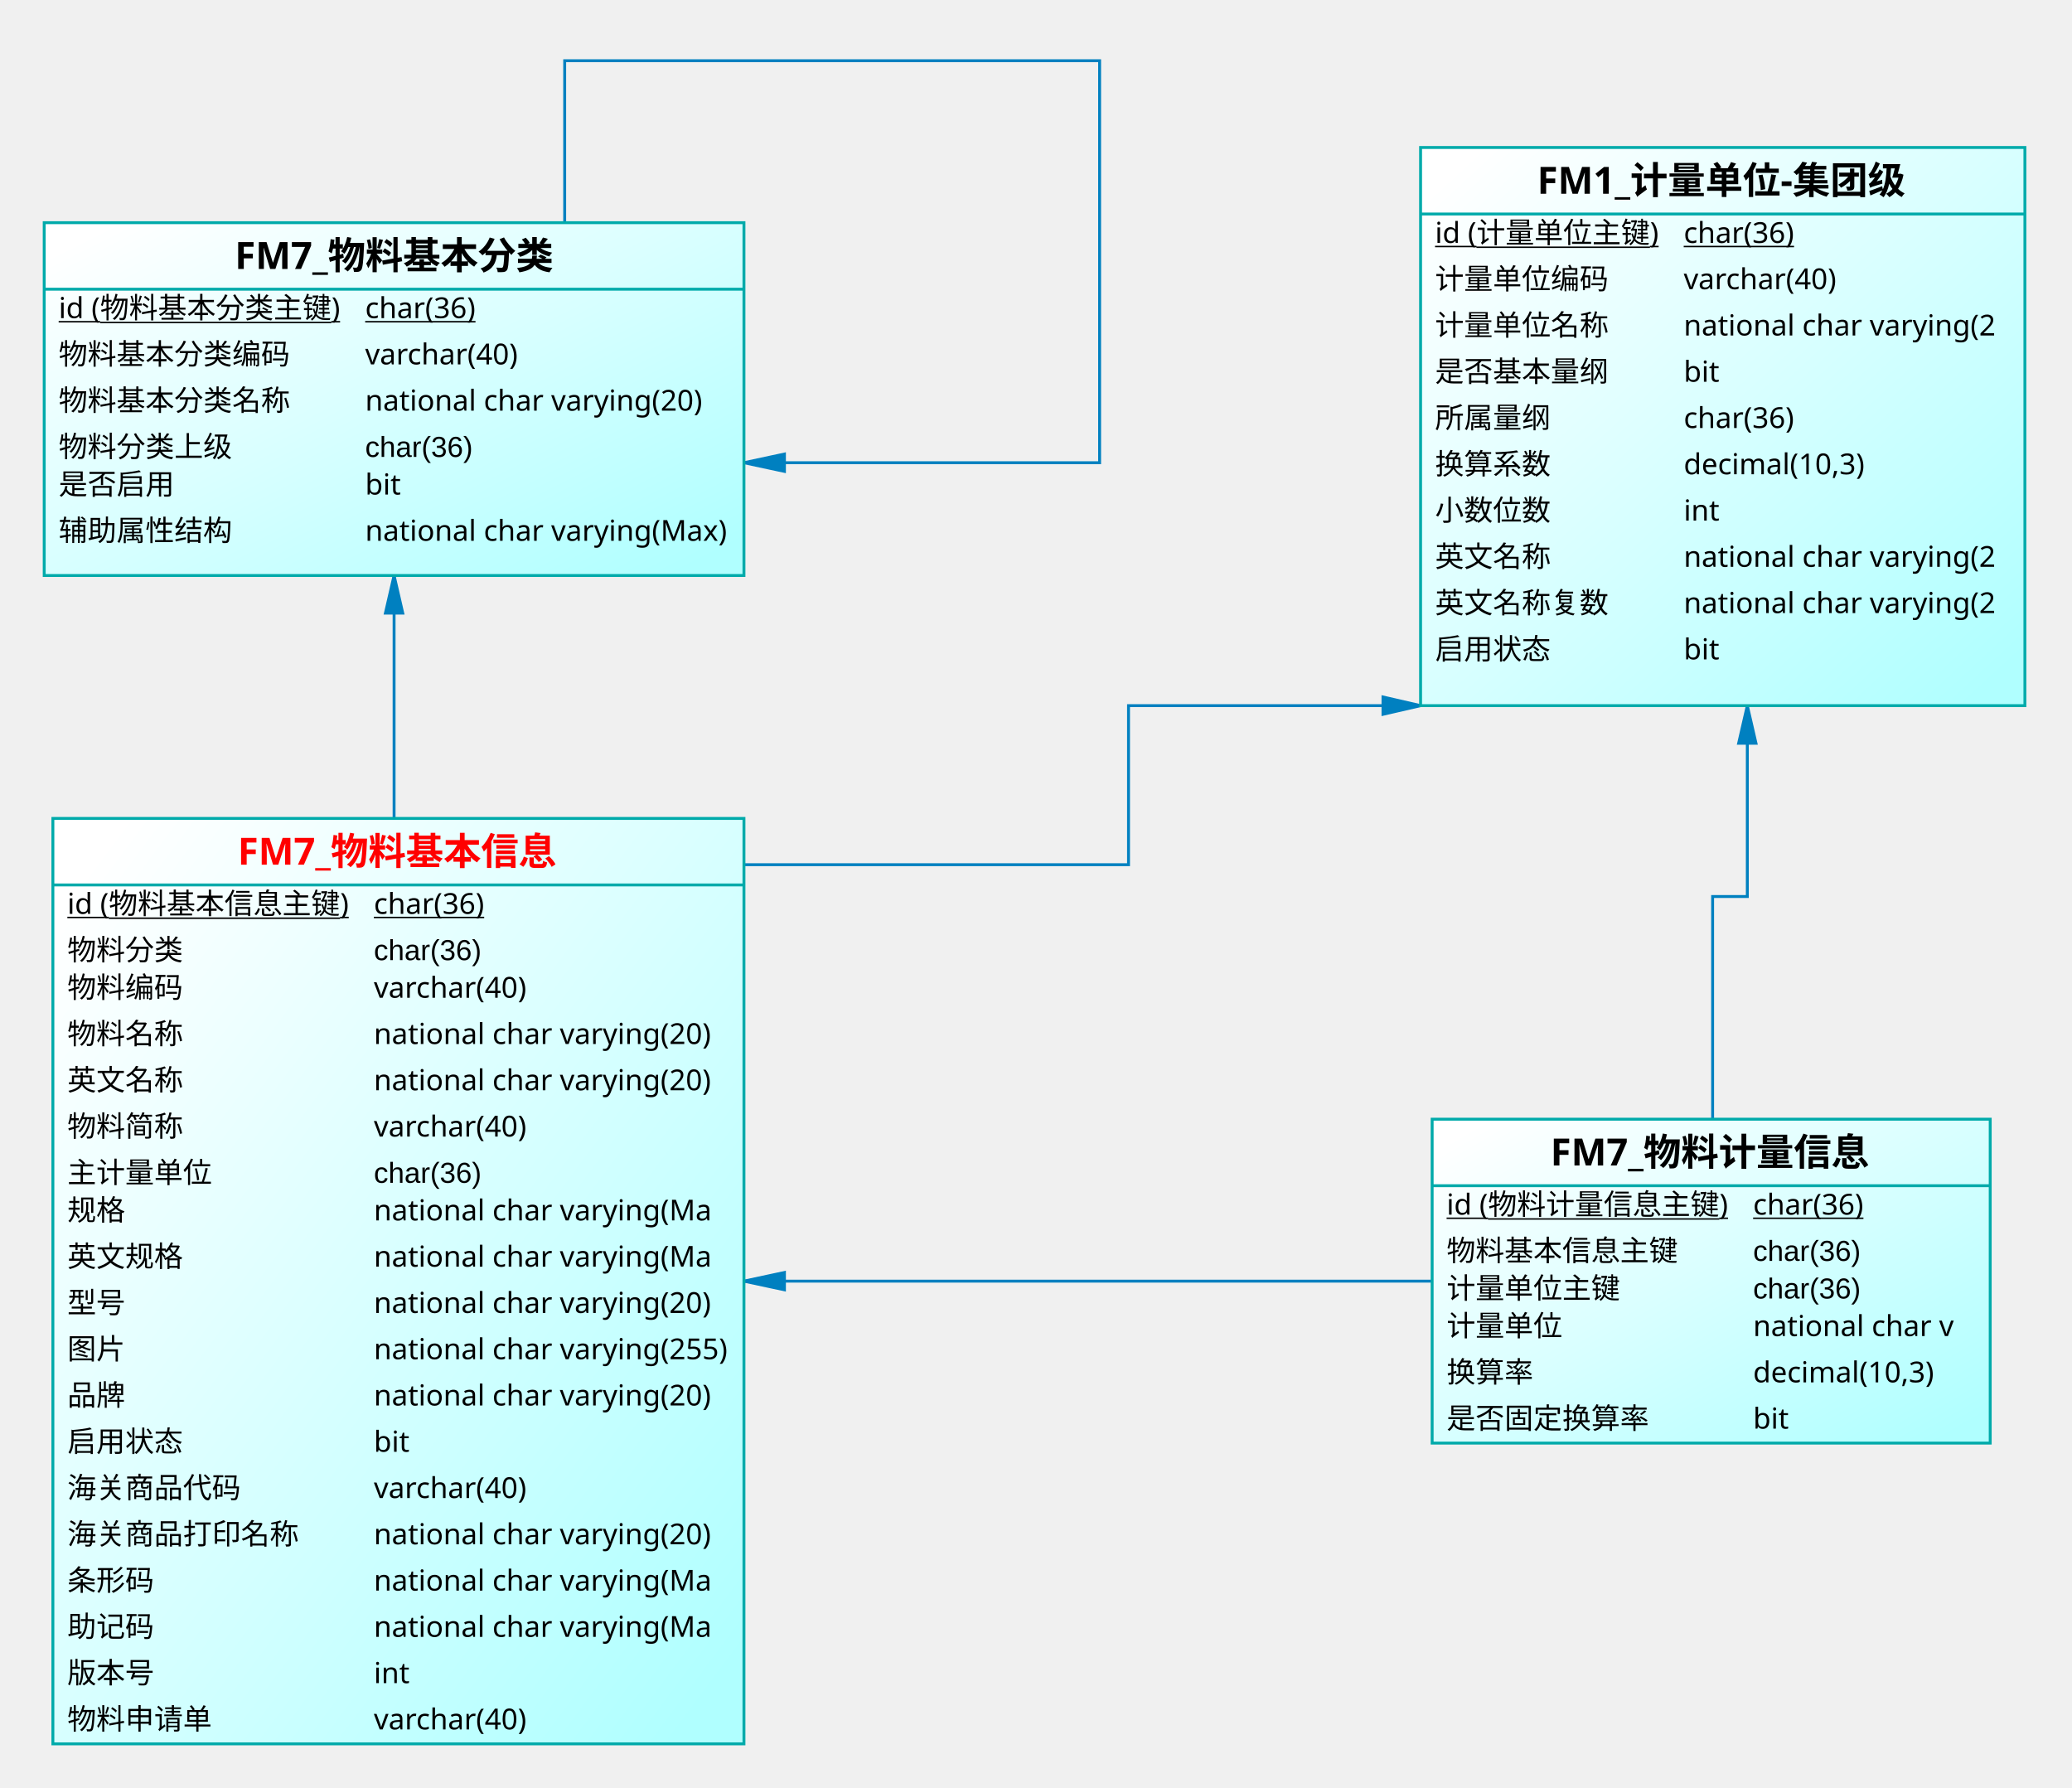
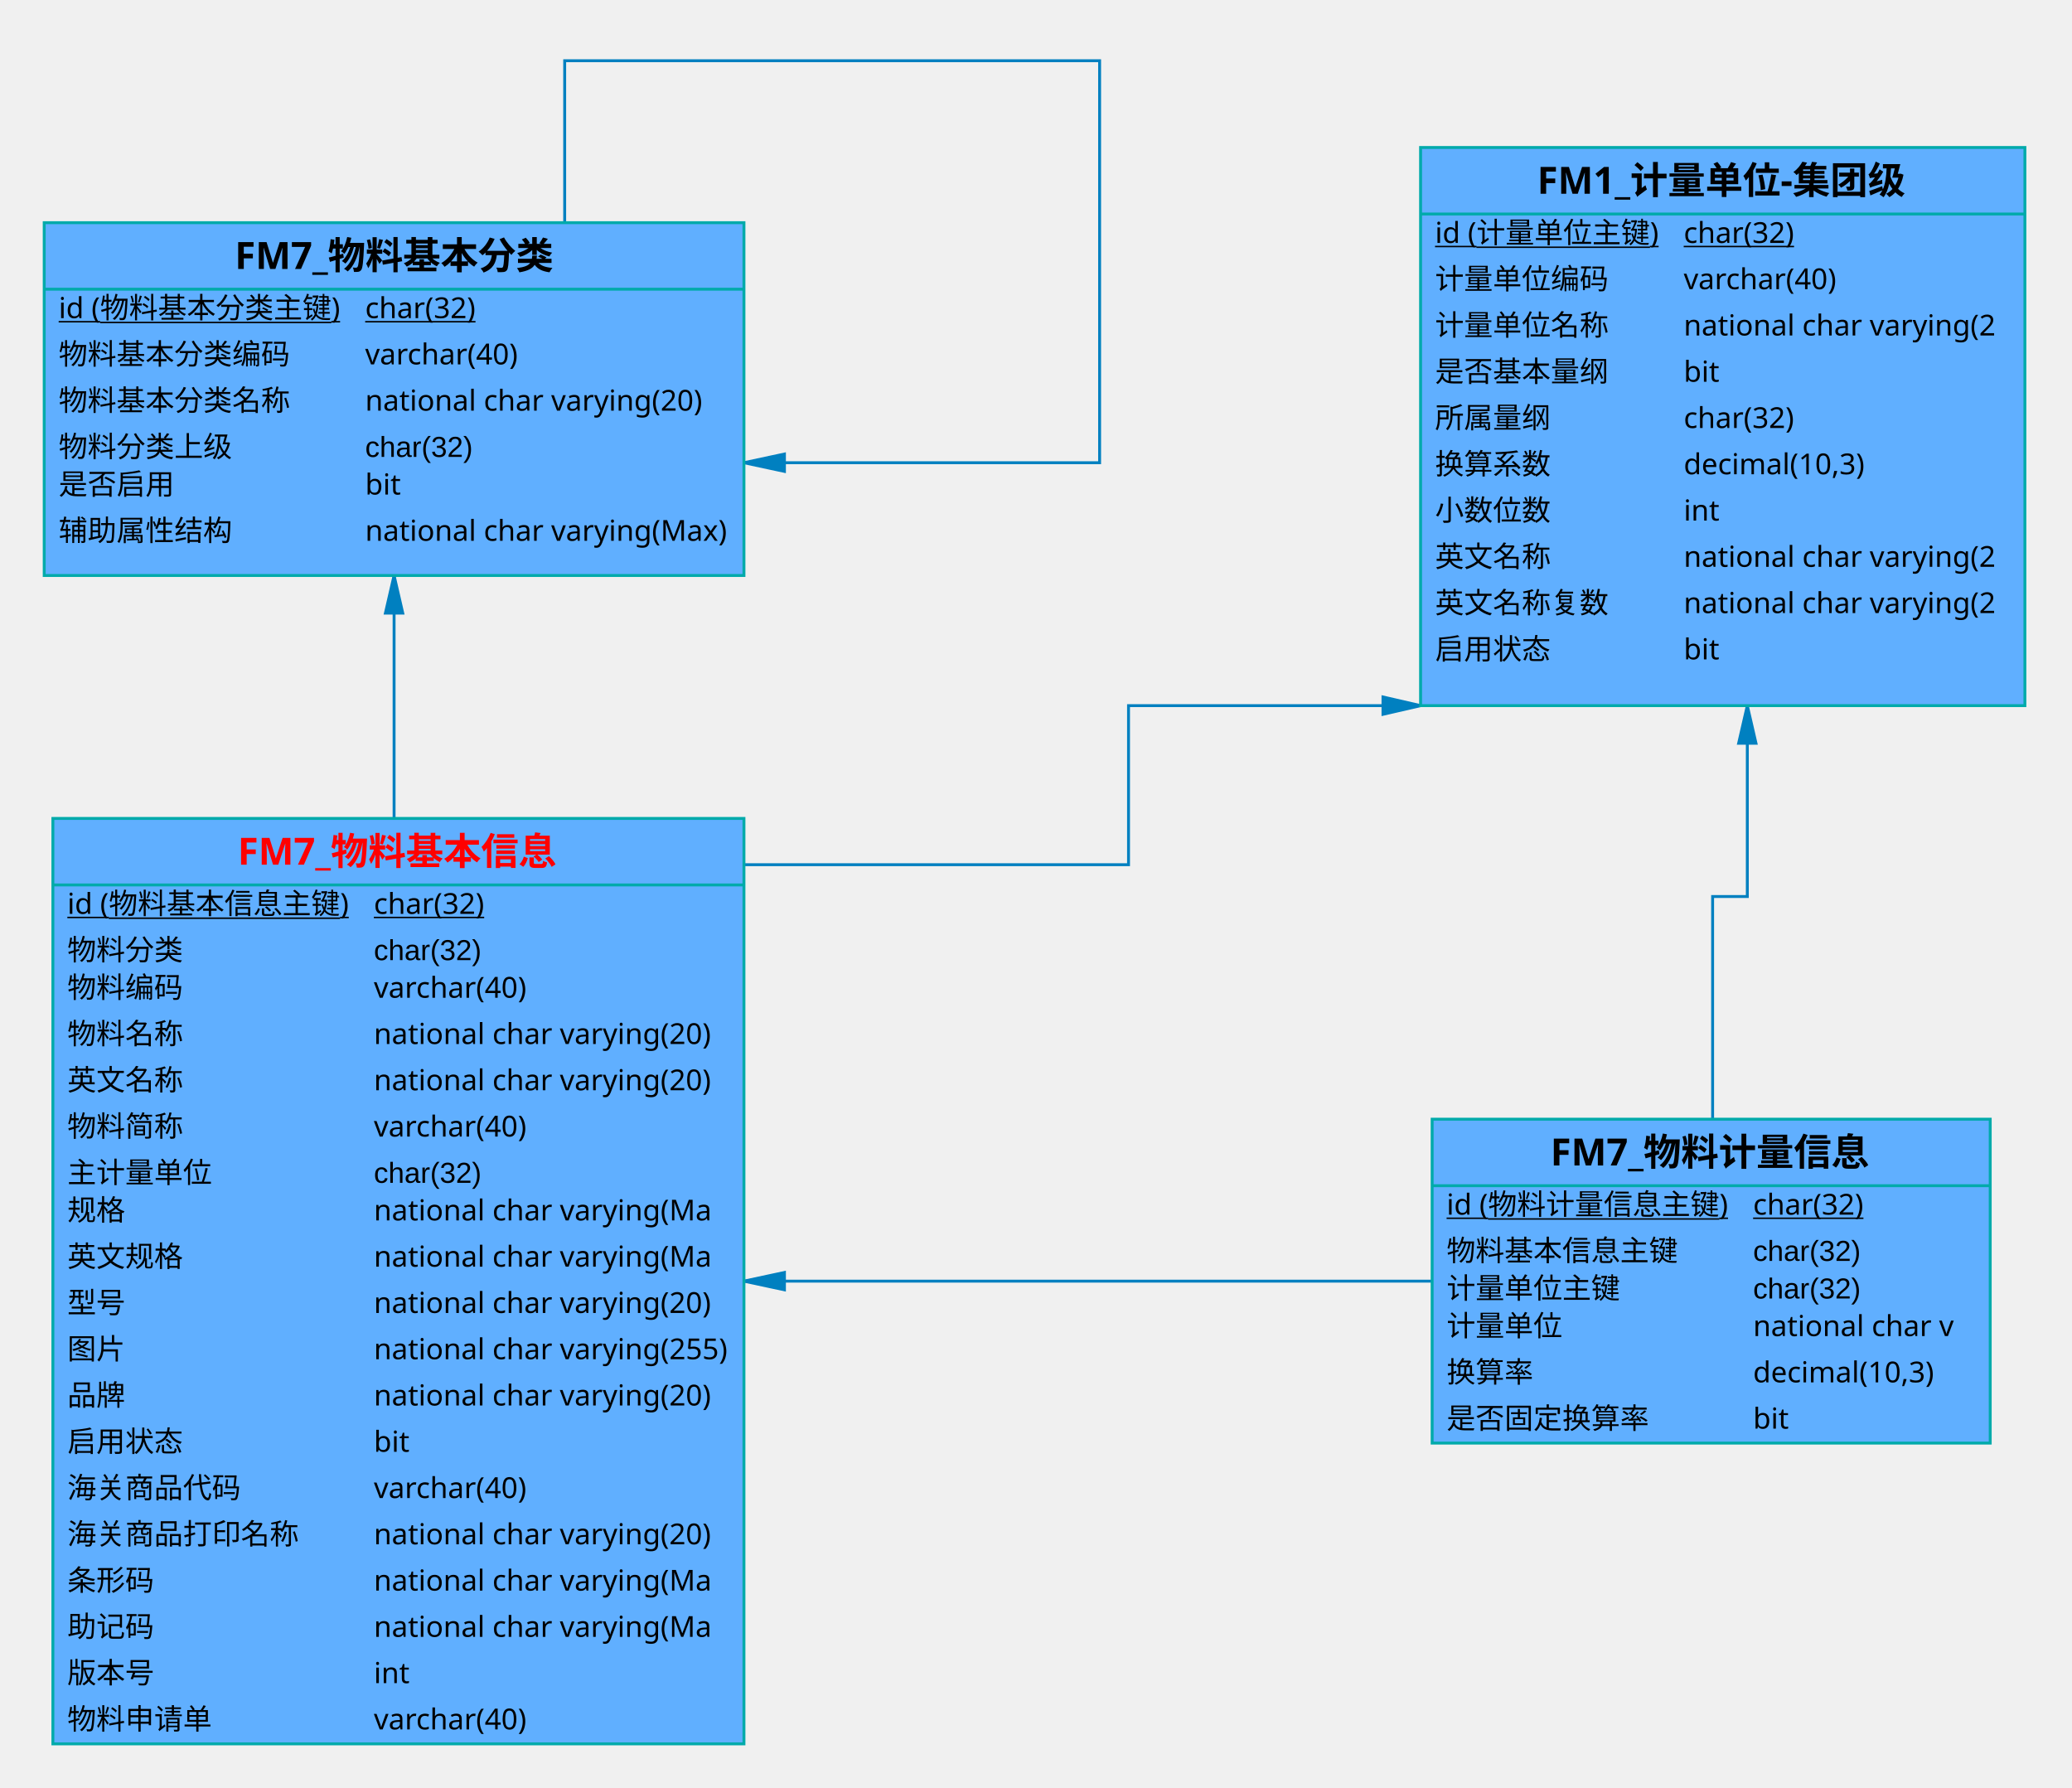
<svg xmlns="http://www.w3.org/2000/svg" xmlns:xlink="http://www.w3.org/1999/xlink" width="189mm" height="163mm" version="1.1" viewBox="0 0 716 618">
  <polyline fill="none" points="495,443 257,443" stroke="#0080c0" stroke-width="1" />
  <polygon fill="#0080c0" points="257,443 271,440 271,446" stroke="#0080c0" stroke-width="1" stroke-linejoin="miter" />
  <polyline fill="none" points="136,283 136,199" stroke="#0080c0" stroke-width="1" />
  <polygon fill="#0080c0" points="136,199 139,212 133,212" stroke="#0080c0" stroke-width="1" stroke-linejoin="miter" />
  <polyline fill="none" points="257,299 390,299 390,244 491,244" stroke="#0080c0" stroke-width="1" />
  <polygon fill="#0080c0" points="491,244 478,247 478,241" stroke="#0080c0" stroke-width="1" stroke-linejoin="miter" />
  <polyline fill="none" points="592,387 592,310 604,310 604,244" stroke="#0080c0" stroke-width="1" />
  <polygon fill="#0080c0" points="604,244 607,257 601,257" stroke="#0080c0" stroke-width="1" stroke-linejoin="miter" />
  <polyline fill="none" points="195,77 195,21 380,21 380,160 257,160" stroke="#0080c0" stroke-width="1" />
  <polygon fill="#0080c0" points="257,160 271,157 271,163" stroke="#0080c0" stroke-width="1" stroke-linejoin="miter" />
-   <a target="_parent" xlink:href="Fact40.htm#1553">
+   <a target="_parent" xlink:href="Fact42.htm#1515">
    <rect x="18" y="283" fill="#ffffff" width="0" height="0" stroke="none" stroke-width="0" />
-     <defs>
-       <linearGradient id="Gradient1" x1="0%" x2="100%" y1="0%" y2="100%" gradientUnits="objectBoundingBox">
-         <stop offset="5%" stop-color="#ffffff" />
-         <stop offset="95%" stop-color="#b0ffff" />
-       </linearGradient>
-     </defs>
-     <rect x="18" y="283" fill="url(#Gradient1)" width="239" height="320" stroke="#00aaaa" stroke-width="1" />
+     <rect x="18" y="283" fill="#60afff" width="239" height="320" stroke="#00aaaa" stroke-width="1" />
    <text x="137" y="299" fill="#ff0000" font-size="13" font-family="'Arial Unicode MS','微软雅黑'" font-weight="bold" text-anchor="middle">FM7_物料基本信息</text>
    <line x1="18" x2="257" y1="306" y2="306" stroke="#00aaaa" stroke-width="1" />
    <text x="23" y="316" fill="#000000" font-size="10" font-family="'Arial Unicode MS','微软雅黑'" text-anchor="start" text-decoration="underline">id (物料基本信息主键)</text>
    <text x="23" y="332" fill="#000000" font-size="10" font-family="'Arial Unicode MS','Arial'" text-anchor="start">物料分类</text>
    <text x="23" y="345" fill="#000000" font-size="10" font-family="'Arial Unicode MS','微软雅黑'" text-anchor="start">物料编码</text>
    <text x="23" y="361" fill="#000000" font-size="10" font-family="'Arial Unicode MS','微软雅黑'" text-anchor="start">物料名称</text>
    <text x="23" y="377" fill="#000000" font-size="10" font-family="'Arial Unicode MS','微软雅黑'" text-anchor="start">英文名称</text>
    <text x="23" y="393" fill="#000000" font-size="10" font-family="'Arial Unicode MS','微软雅黑'" text-anchor="start">物料简称</text>
    <text x="23" y="409" fill="#000000" font-size="10" font-family="'Arial Unicode MS','Arial'" text-anchor="start">主计量单位</text>
    <text x="23" y="422" fill="#000000" font-size="10" font-family="'Arial Unicode MS','微软雅黑'" text-anchor="start">规格</text>
    <text x="23" y="438" fill="#000000" font-size="10" font-family="'Arial Unicode MS','微软雅黑'" text-anchor="start">英文规格</text>
    <text x="23" y="454" fill="#000000" font-size="10" font-family="'Arial Unicode MS','微软雅黑'" text-anchor="start">型号</text>
    <text x="23" y="470" fill="#000000" font-size="10" font-family="'Arial Unicode MS','微软雅黑'" text-anchor="start">图片</text>
    <text x="23" y="486" fill="#000000" font-size="10" font-family="'Arial Unicode MS','微软雅黑'" text-anchor="start">品牌</text>
    <text x="23" y="502" fill="#000000" font-size="10" font-family="'Arial Unicode MS','微软雅黑'" text-anchor="start">启用状态</text>
    <text x="23" y="518" fill="#000000" font-size="10" font-family="'Arial Unicode MS','微软雅黑'" text-anchor="start">海关商品代码</text>
    <text x="23" y="534" fill="#000000" font-size="10" font-family="'Arial Unicode MS','微软雅黑'" text-anchor="start">海关商品打印名称</text>
    <text x="23" y="550" fill="#000000" font-size="10" font-family="'Arial Unicode MS','微软雅黑'" text-anchor="start">条形码</text>
    <text x="23" y="566" fill="#000000" font-size="10" font-family="'Arial Unicode MS','微软雅黑'" text-anchor="start">助记码</text>
    <text x="23" y="582" fill="#000000" font-size="10" font-family="'Arial Unicode MS','微软雅黑'" text-anchor="start">版本号</text>
    <text x="23" y="598" fill="#000000" font-size="10" font-family="'Arial Unicode MS','微软雅黑'" text-anchor="start">物料申请单</text>
-     <text x="129" y="316" fill="#000000" font-size="10" font-family="'Arial Unicode MS','微软雅黑'" text-anchor="start" text-decoration="underline">char(36)</text>
-     <text x="129" y="332" fill="#000000" font-size="10" font-family="'Arial Unicode MS','Arial'" text-anchor="start">char(36)</text>
+     <text x="129" y="316" fill="#000000" font-size="10" font-family="'Arial Unicode MS','微软雅黑'" text-anchor="start" text-decoration="underline">char(32)</text>
+     <text x="129" y="332" fill="#000000" font-size="10" font-family="'Arial Unicode MS','Arial'" text-anchor="start">char(32)</text>
    <text x="129" y="345" fill="#000000" font-size="10" font-family="'Arial Unicode MS','微软雅黑'" text-anchor="start">varchar(40)</text>
    <text x="129" y="361" fill="#000000" font-size="10" font-family="'Arial Unicode MS','微软雅黑'" text-anchor="start">national char varying(20)</text>
    <text x="129" y="377" fill="#000000" font-size="10" font-family="'Arial Unicode MS','微软雅黑'" text-anchor="start">national char varying(20)</text>
    <text x="129" y="393" fill="#000000" font-size="10" font-family="'Arial Unicode MS','微软雅黑'" text-anchor="start">varchar(40)</text>
-     <text x="129" y="409" fill="#000000" font-size="10" font-family="'Arial Unicode MS','Arial'" text-anchor="start">char(36)</text>
+     <text x="129" y="409" fill="#000000" font-size="10" font-family="'Arial Unicode MS','Arial'" text-anchor="start">char(32)</text>
    <text x="129" y="422" fill="#000000" font-size="10" font-family="'Arial Unicode MS','微软雅黑'" text-anchor="start">national char varying(Ma</text>
    <text x="129" y="438" fill="#000000" font-size="10" font-family="'Arial Unicode MS','微软雅黑'" text-anchor="start">national char varying(Ma</text>
    <text x="129" y="454" fill="#000000" font-size="10" font-family="'Arial Unicode MS','微软雅黑'" text-anchor="start">national char varying(20)</text>
    <text x="129" y="470" fill="#000000" font-size="10" font-family="'Arial Unicode MS','微软雅黑'" text-anchor="start">national char varying(255)</text>
    <text x="129" y="486" fill="#000000" font-size="10" font-family="'Arial Unicode MS','微软雅黑'" text-anchor="start">national char varying(20)</text>
    <text x="129" y="502" fill="#000000" font-size="10" font-family="'Arial Unicode MS','微软雅黑'" text-anchor="start">bit</text>
    <text x="129" y="518" fill="#000000" font-size="10" font-family="'Arial Unicode MS','微软雅黑'" text-anchor="start">varchar(40)</text>
    <text x="129" y="534" fill="#000000" font-size="10" font-family="'Arial Unicode MS','微软雅黑'" text-anchor="start">national char varying(20)</text>
    <text x="129" y="550" fill="#000000" font-size="10" font-family="'Arial Unicode MS','微软雅黑'" text-anchor="start">national char varying(Ma</text>
    <text x="129" y="566" fill="#000000" font-size="10" font-family="'Arial Unicode MS','微软雅黑'" text-anchor="start">national char varying(Ma</text>
    <text x="129" y="582" fill="#000000" font-size="10" font-family="'Arial Unicode MS','微软雅黑'" text-anchor="start">int</text>
    <text x="129" y="598" fill="#000000" font-size="10" font-family="'Arial Unicode MS','微软雅黑'" text-anchor="start">varchar(40)</text>
  </a>
-   <a target="_parent" xlink:href="Fact42.htm#1760">
+   <a target="_parent" xlink:href="Fact44.htm#1722">
    <rect x="495" y="387" fill="#ffffff" width="0" height="0" stroke="none" stroke-width="0" />
-     <defs>
-       <linearGradient id="Gradient2" x1="0%" x2="100%" y1="0%" y2="100%" gradientUnits="objectBoundingBox">
-         <stop offset="5%" stop-color="#ffffff" />
-         <stop offset="95%" stop-color="#b0ffff" />
-       </linearGradient>
-     </defs>
-     <rect x="495" y="387" fill="url(#Gradient2)" width="193" height="112" stroke="#00aaaa" stroke-width="1" />
+     <rect x="495" y="387" fill="#60afff" width="193" height="112" stroke="#00aaaa" stroke-width="1" />
    <text x="591" y="403" fill="#000000" font-size="13" font-family="'Arial Unicode MS','微软雅黑'" font-weight="bold" text-anchor="middle">FM7_物料计量信息</text>
    <line x1="495" x2="688" y1="410" y2="410" stroke="#00aaaa" stroke-width="1" />
    <text x="500" y="420" fill="#000000" font-size="10" font-family="'Arial Unicode MS','微软雅黑'" text-anchor="start" text-decoration="underline">id (物料计量信息主键)</text>
    <text x="500" y="436" fill="#000000" font-size="10" font-family="'Arial Unicode MS','Arial'" text-anchor="start">物料基本信息主键</text>
    <text x="500" y="449" fill="#000000" font-size="10" font-family="'Arial Unicode MS','Arial'" text-anchor="start">计量单位主键</text>
    <text x="500" y="462" fill="#000000" font-size="10" font-family="'Arial Unicode MS','微软雅黑'" text-anchor="start">计量单位</text>
    <text x="500" y="478" fill="#000000" font-size="10" font-family="'Arial Unicode MS','微软雅黑'" text-anchor="start">换算率</text>
    <text x="500" y="494" fill="#000000" font-size="10" font-family="'Arial Unicode MS','微软雅黑'" text-anchor="start">是否固定换算率</text>
-     <text x="606" y="420" fill="#000000" font-size="10" font-family="'Arial Unicode MS','微软雅黑'" text-anchor="start" text-decoration="underline">char(36)</text>
-     <text x="606" y="436" fill="#000000" font-size="10" font-family="'Arial Unicode MS','Arial'" text-anchor="start">char(36)</text>
-     <text x="606" y="449" fill="#000000" font-size="10" font-family="'Arial Unicode MS','Arial'" text-anchor="start">char(36)</text>
+     <text x="606" y="420" fill="#000000" font-size="10" font-family="'Arial Unicode MS','微软雅黑'" text-anchor="start" text-decoration="underline">char(32)</text>
+     <text x="606" y="436" fill="#000000" font-size="10" font-family="'Arial Unicode MS','Arial'" text-anchor="start">char(32)</text>
+     <text x="606" y="449" fill="#000000" font-size="10" font-family="'Arial Unicode MS','Arial'" text-anchor="start">char(32)</text>
    <text x="606" y="462" fill="#000000" font-size="10" font-family="'Arial Unicode MS','微软雅黑'" text-anchor="start">national char v</text>
    <text x="606" y="478" fill="#000000" font-size="10" font-family="'Arial Unicode MS','微软雅黑'" text-anchor="start">decimal(10,3)</text>
    <text x="606" y="494" fill="#000000" font-size="10" font-family="'Arial Unicode MS','微软雅黑'" text-anchor="start">bit</text>
  </a>
-   <a target="_parent" xlink:href="Fact41.htm#1704">
+   <a target="_parent" xlink:href="Fact43.htm#1666">
    <rect x="15" y="77" fill="#ffffff" width="0" height="0" stroke="none" stroke-width="0" />
-     <defs>
-       <linearGradient id="Gradient3" x1="0%" x2="100%" y1="0%" y2="100%" gradientUnits="objectBoundingBox">
-         <stop offset="5%" stop-color="#ffffff" />
-         <stop offset="95%" stop-color="#b0ffff" />
-       </linearGradient>
-     </defs>
-     <rect x="15" y="77" fill="url(#Gradient3)" width="242" height="122" stroke="#00aaaa" stroke-width="1" />
+     <rect x="15" y="77" fill="#60afff" width="242" height="122" stroke="#00aaaa" stroke-width="1" />
    <text x="136" y="93" fill="#000000" font-size="13" font-family="'Arial Unicode MS','微软雅黑'" font-weight="bold" text-anchor="middle">FM7_物料基本分类</text>
    <line x1="15" x2="257" y1="100" y2="100" stroke="#00aaaa" stroke-width="1" />
    <text x="20" y="110" fill="#000000" font-size="10" font-family="'Arial Unicode MS','微软雅黑'" text-anchor="start" text-decoration="underline">id (物料基本分类主键)</text>
    <text x="20" y="126" fill="#000000" font-size="10" font-family="'Arial Unicode MS','微软雅黑'" text-anchor="start">物料基本分类编码</text>
    <text x="20" y="142" fill="#000000" font-size="10" font-family="'Arial Unicode MS','微软雅黑'" text-anchor="start">物料基本分类名称</text>
    <text x="20" y="158" fill="#000000" font-size="10" font-family="'Arial Unicode MS','Arial'" text-anchor="start">物料分类上级</text>
    <text x="20" y="171" fill="#000000" font-size="10" font-family="'Arial Unicode MS','微软雅黑'" text-anchor="start">是否启用</text>
    <text x="20" y="187" fill="#000000" font-size="10" font-family="'Arial Unicode MS','微软雅黑'" text-anchor="start">辅助属性结构</text>
-     <text x="126" y="110" fill="#000000" font-size="10" font-family="'Arial Unicode MS','微软雅黑'" text-anchor="start" text-decoration="underline">char(36)</text>
+     <text x="126" y="110" fill="#000000" font-size="10" font-family="'Arial Unicode MS','微软雅黑'" text-anchor="start" text-decoration="underline">char(32)</text>
    <text x="126" y="126" fill="#000000" font-size="10" font-family="'Arial Unicode MS','微软雅黑'" text-anchor="start">varchar(40)</text>
    <text x="126" y="142" fill="#000000" font-size="10" font-family="'Arial Unicode MS','微软雅黑'" text-anchor="start">national char varying(20)</text>
-     <text x="126" y="158" fill="#000000" font-size="10" font-family="'Arial Unicode MS','Arial'" text-anchor="start">char(36)</text>
+     <text x="126" y="158" fill="#000000" font-size="10" font-family="'Arial Unicode MS','Arial'" text-anchor="start">char(32)</text>
    <text x="126" y="171" fill="#000000" font-size="10" font-family="'Arial Unicode MS','微软雅黑'" text-anchor="start">bit</text>
    <text x="126" y="187" fill="#000000" font-size="10" font-family="'Arial Unicode MS','微软雅黑'" text-anchor="start">national char varying(Max)</text>
  </a>
-   <a target="_parent" xlink:href="Fact27.htm#671">
+   <a target="_parent" xlink:href="Fact29.htm#631">
    <rect x="491" y="51" fill="#ffffff" width="0" height="0" stroke="none" stroke-width="0" />
-     <defs>
-       <linearGradient id="Gradient4" x1="0%" x2="100%" y1="0%" y2="100%" gradientUnits="objectBoundingBox">
-         <stop offset="5%" stop-color="#ffffff" />
-         <stop offset="95%" stop-color="#b0ffff" />
-       </linearGradient>
-     </defs>
-     <rect x="491" y="51" fill="url(#Gradient4)" width="209" height="193" stroke="#00aaaa" stroke-width="1" />
+     <rect x="491" y="51" fill="#60afff" width="209" height="193" stroke="#00aaaa" stroke-width="1" />
    <text x="595" y="67" fill="#000000" font-size="13" font-family="'Arial Unicode MS','微软雅黑'" font-weight="bold" text-anchor="middle">FM1_计量单位-集团级</text>
    <line x1="491" x2="700" y1="74" y2="74" stroke="#00aaaa" stroke-width="1" />
    <text x="496" y="84" fill="#000000" font-size="10" font-family="'Arial Unicode MS','微软雅黑'" text-anchor="start" text-decoration="underline">id (计量单位主键)</text>
    <text x="496" y="100" fill="#000000" font-size="10" font-family="'Arial Unicode MS','微软雅黑'" text-anchor="start">计量单位编码</text>
    <text x="496" y="116" fill="#000000" font-size="10" font-family="'Arial Unicode MS','微软雅黑'" text-anchor="start">计量单位名称</text>
    <text x="496" y="132" fill="#000000" font-size="10" font-family="'Arial Unicode MS','微软雅黑'" text-anchor="start">是否基本量纲</text>
    <text x="496" y="148" fill="#000000" font-size="10" font-family="'Arial Unicode MS','微软雅黑'" text-anchor="start">所属量纲</text>
    <text x="496" y="164" fill="#000000" font-size="10" font-family="'Arial Unicode MS','微软雅黑'" text-anchor="start">换算系数</text>
    <text x="496" y="180" fill="#000000" font-size="10" font-family="'Arial Unicode MS','微软雅黑'" text-anchor="start">小数位数</text>
    <text x="496" y="196" fill="#000000" font-size="10" font-family="'Arial Unicode MS','微软雅黑'" text-anchor="start">英文名称</text>
    <text x="496" y="212" fill="#000000" font-size="10" font-family="'Arial Unicode MS','微软雅黑'" text-anchor="start">英文名称复数</text>
    <text x="496" y="228" fill="#000000" font-size="10" font-family="'Arial Unicode MS','微软雅黑'" text-anchor="start">启用状态</text>
-     <text x="582" y="84" fill="#000000" font-size="10" font-family="'Arial Unicode MS','微软雅黑'" text-anchor="start" text-decoration="underline">char(36)</text>
+     <text x="582" y="84" fill="#000000" font-size="10" font-family="'Arial Unicode MS','微软雅黑'" text-anchor="start" text-decoration="underline">char(32)</text>
    <text x="582" y="100" fill="#000000" font-size="10" font-family="'Arial Unicode MS','微软雅黑'" text-anchor="start">varchar(40)</text>
    <text x="582" y="116" fill="#000000" font-size="10" font-family="'Arial Unicode MS','微软雅黑'" text-anchor="start">national char varying(2</text>
    <text x="582" y="132" fill="#000000" font-size="10" font-family="'Arial Unicode MS','微软雅黑'" text-anchor="start">bit</text>
-     <text x="582" y="148" fill="#000000" font-size="10" font-family="'Arial Unicode MS','微软雅黑'" text-anchor="start">char(36)</text>
+     <text x="582" y="148" fill="#000000" font-size="10" font-family="'Arial Unicode MS','微软雅黑'" text-anchor="start">char(32)</text>
    <text x="582" y="164" fill="#000000" font-size="10" font-family="'Arial Unicode MS','微软雅黑'" text-anchor="start">decimal(10,3)</text>
    <text x="582" y="180" fill="#000000" font-size="10" font-family="'Arial Unicode MS','微软雅黑'" text-anchor="start">int</text>
    <text x="582" y="196" fill="#000000" font-size="10" font-family="'Arial Unicode MS','微软雅黑'" text-anchor="start">national char varying(2</text>
    <text x="582" y="212" fill="#000000" font-size="10" font-family="'Arial Unicode MS','微软雅黑'" text-anchor="start">national char varying(2</text>
    <text x="582" y="228" fill="#000000" font-size="10" font-family="'Arial Unicode MS','微软雅黑'" text-anchor="start">bit</text>
  </a>
</svg>
